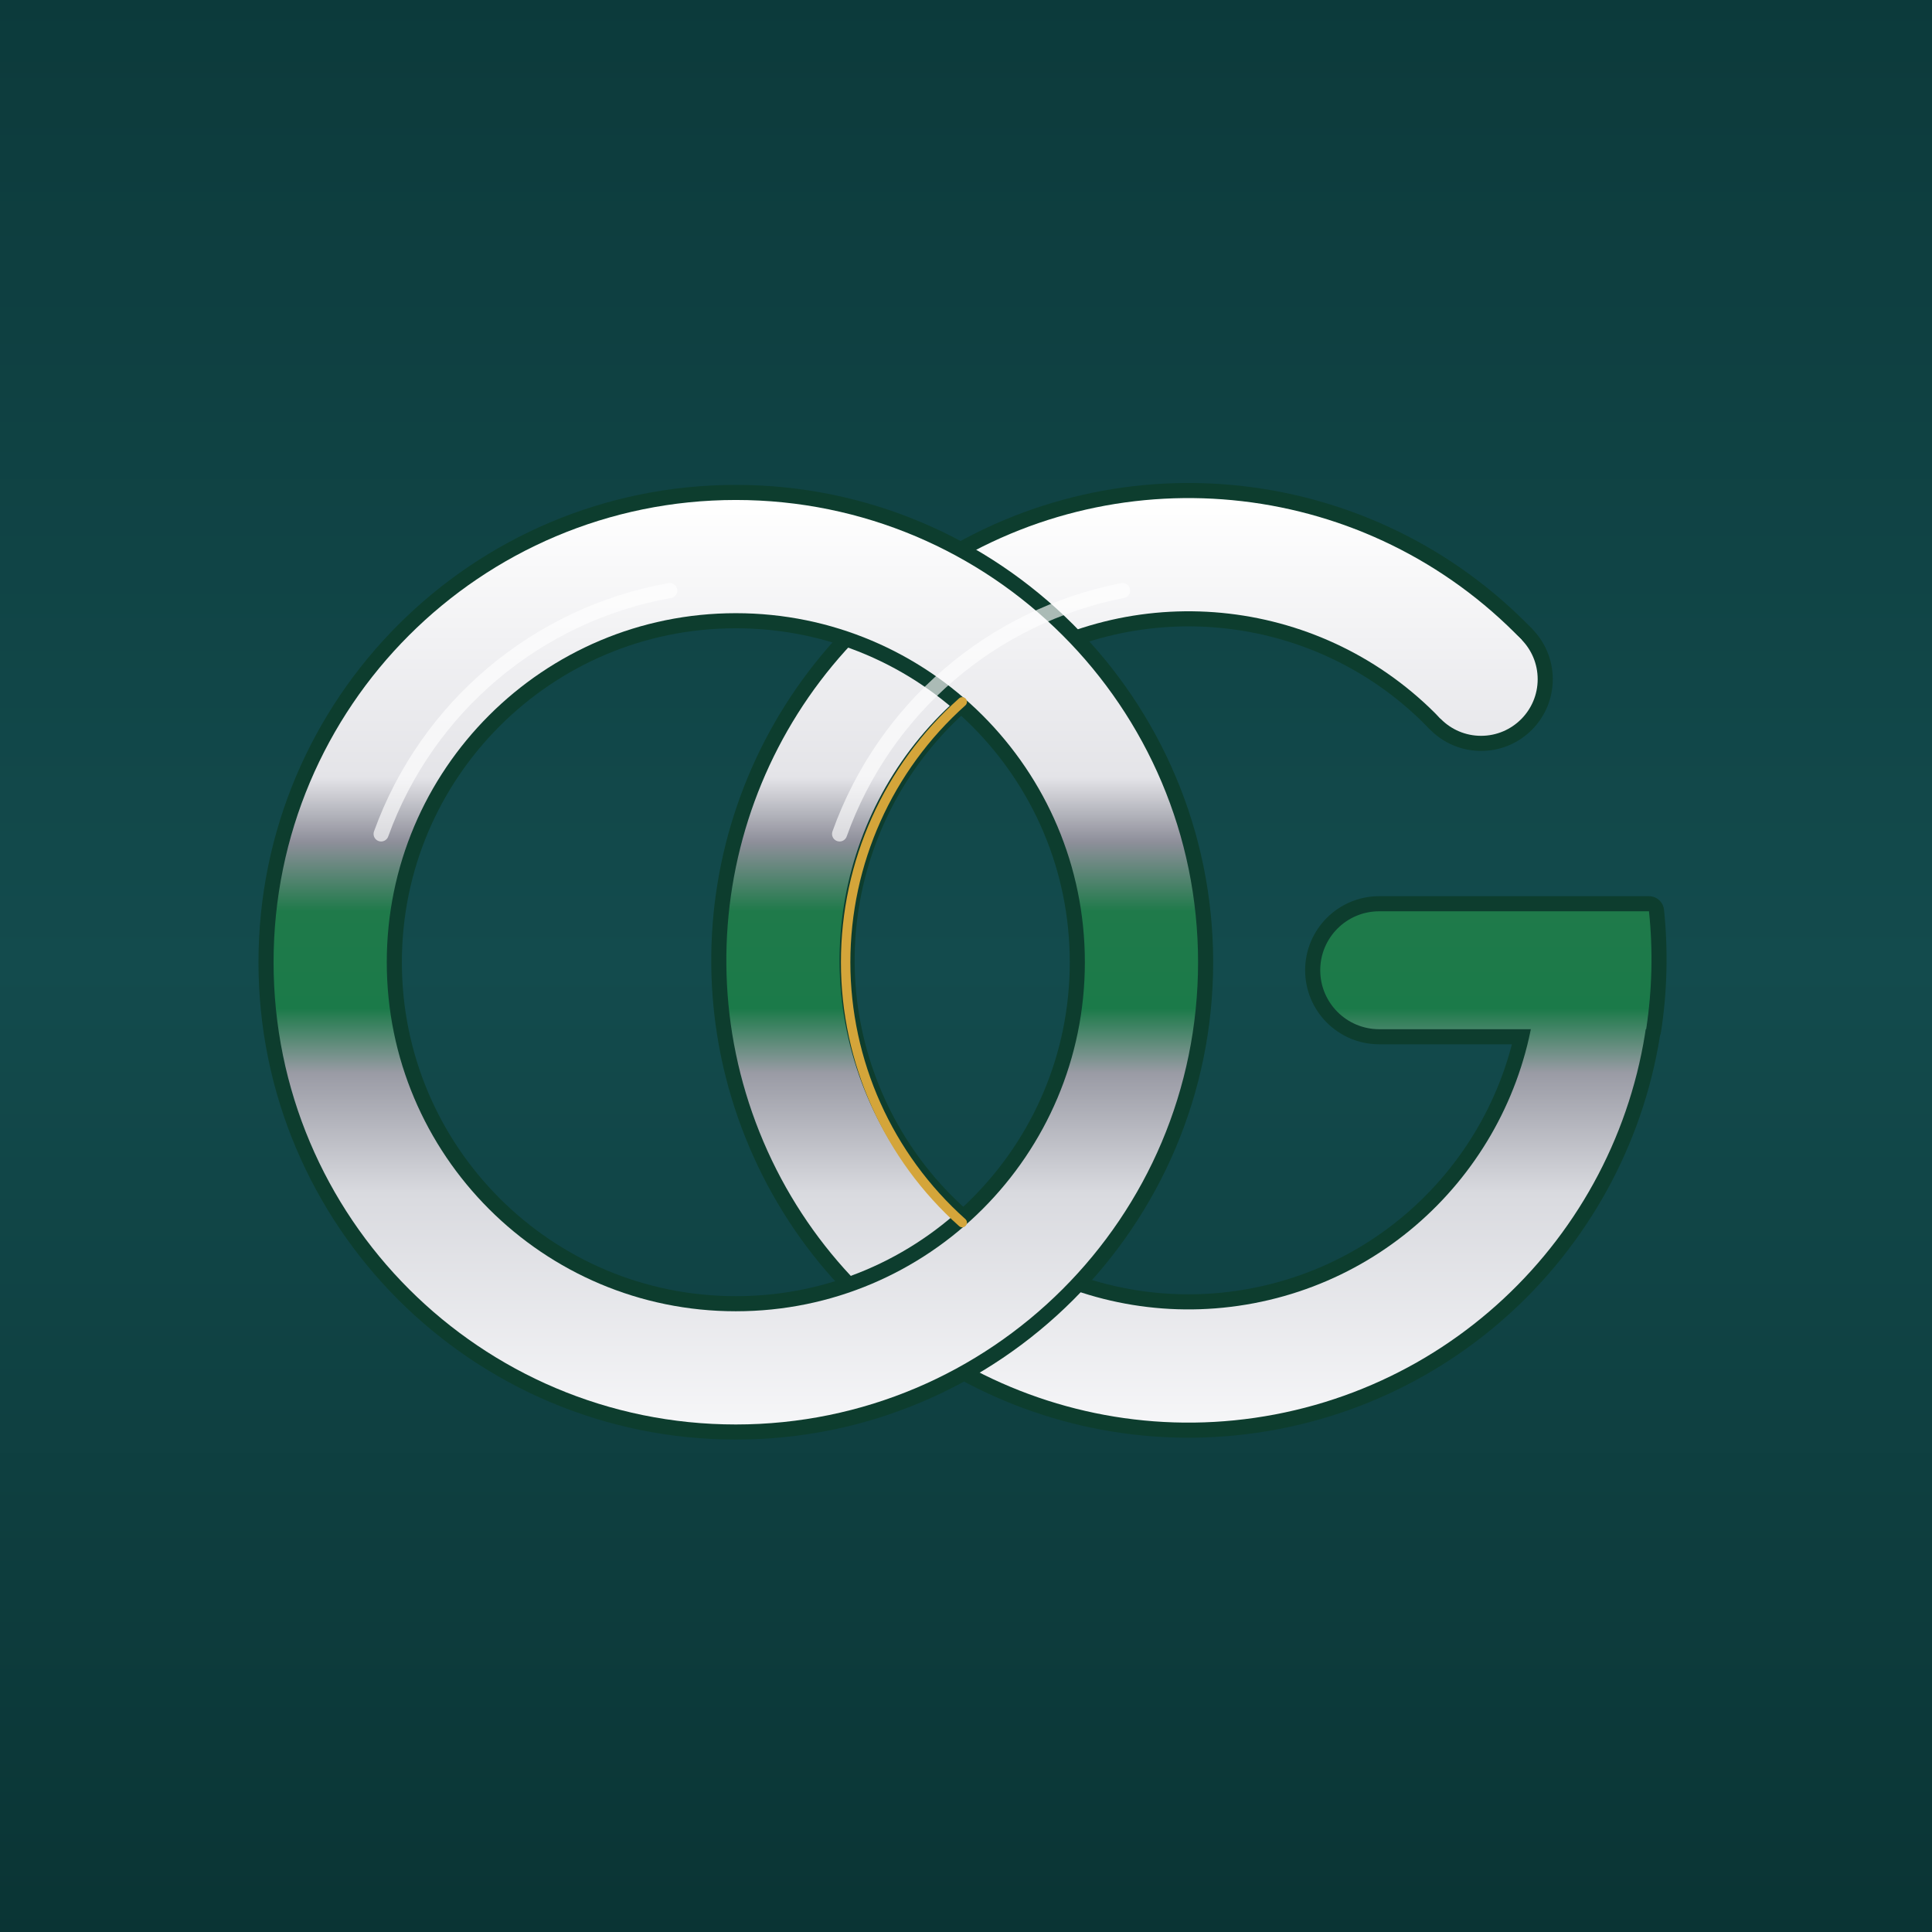
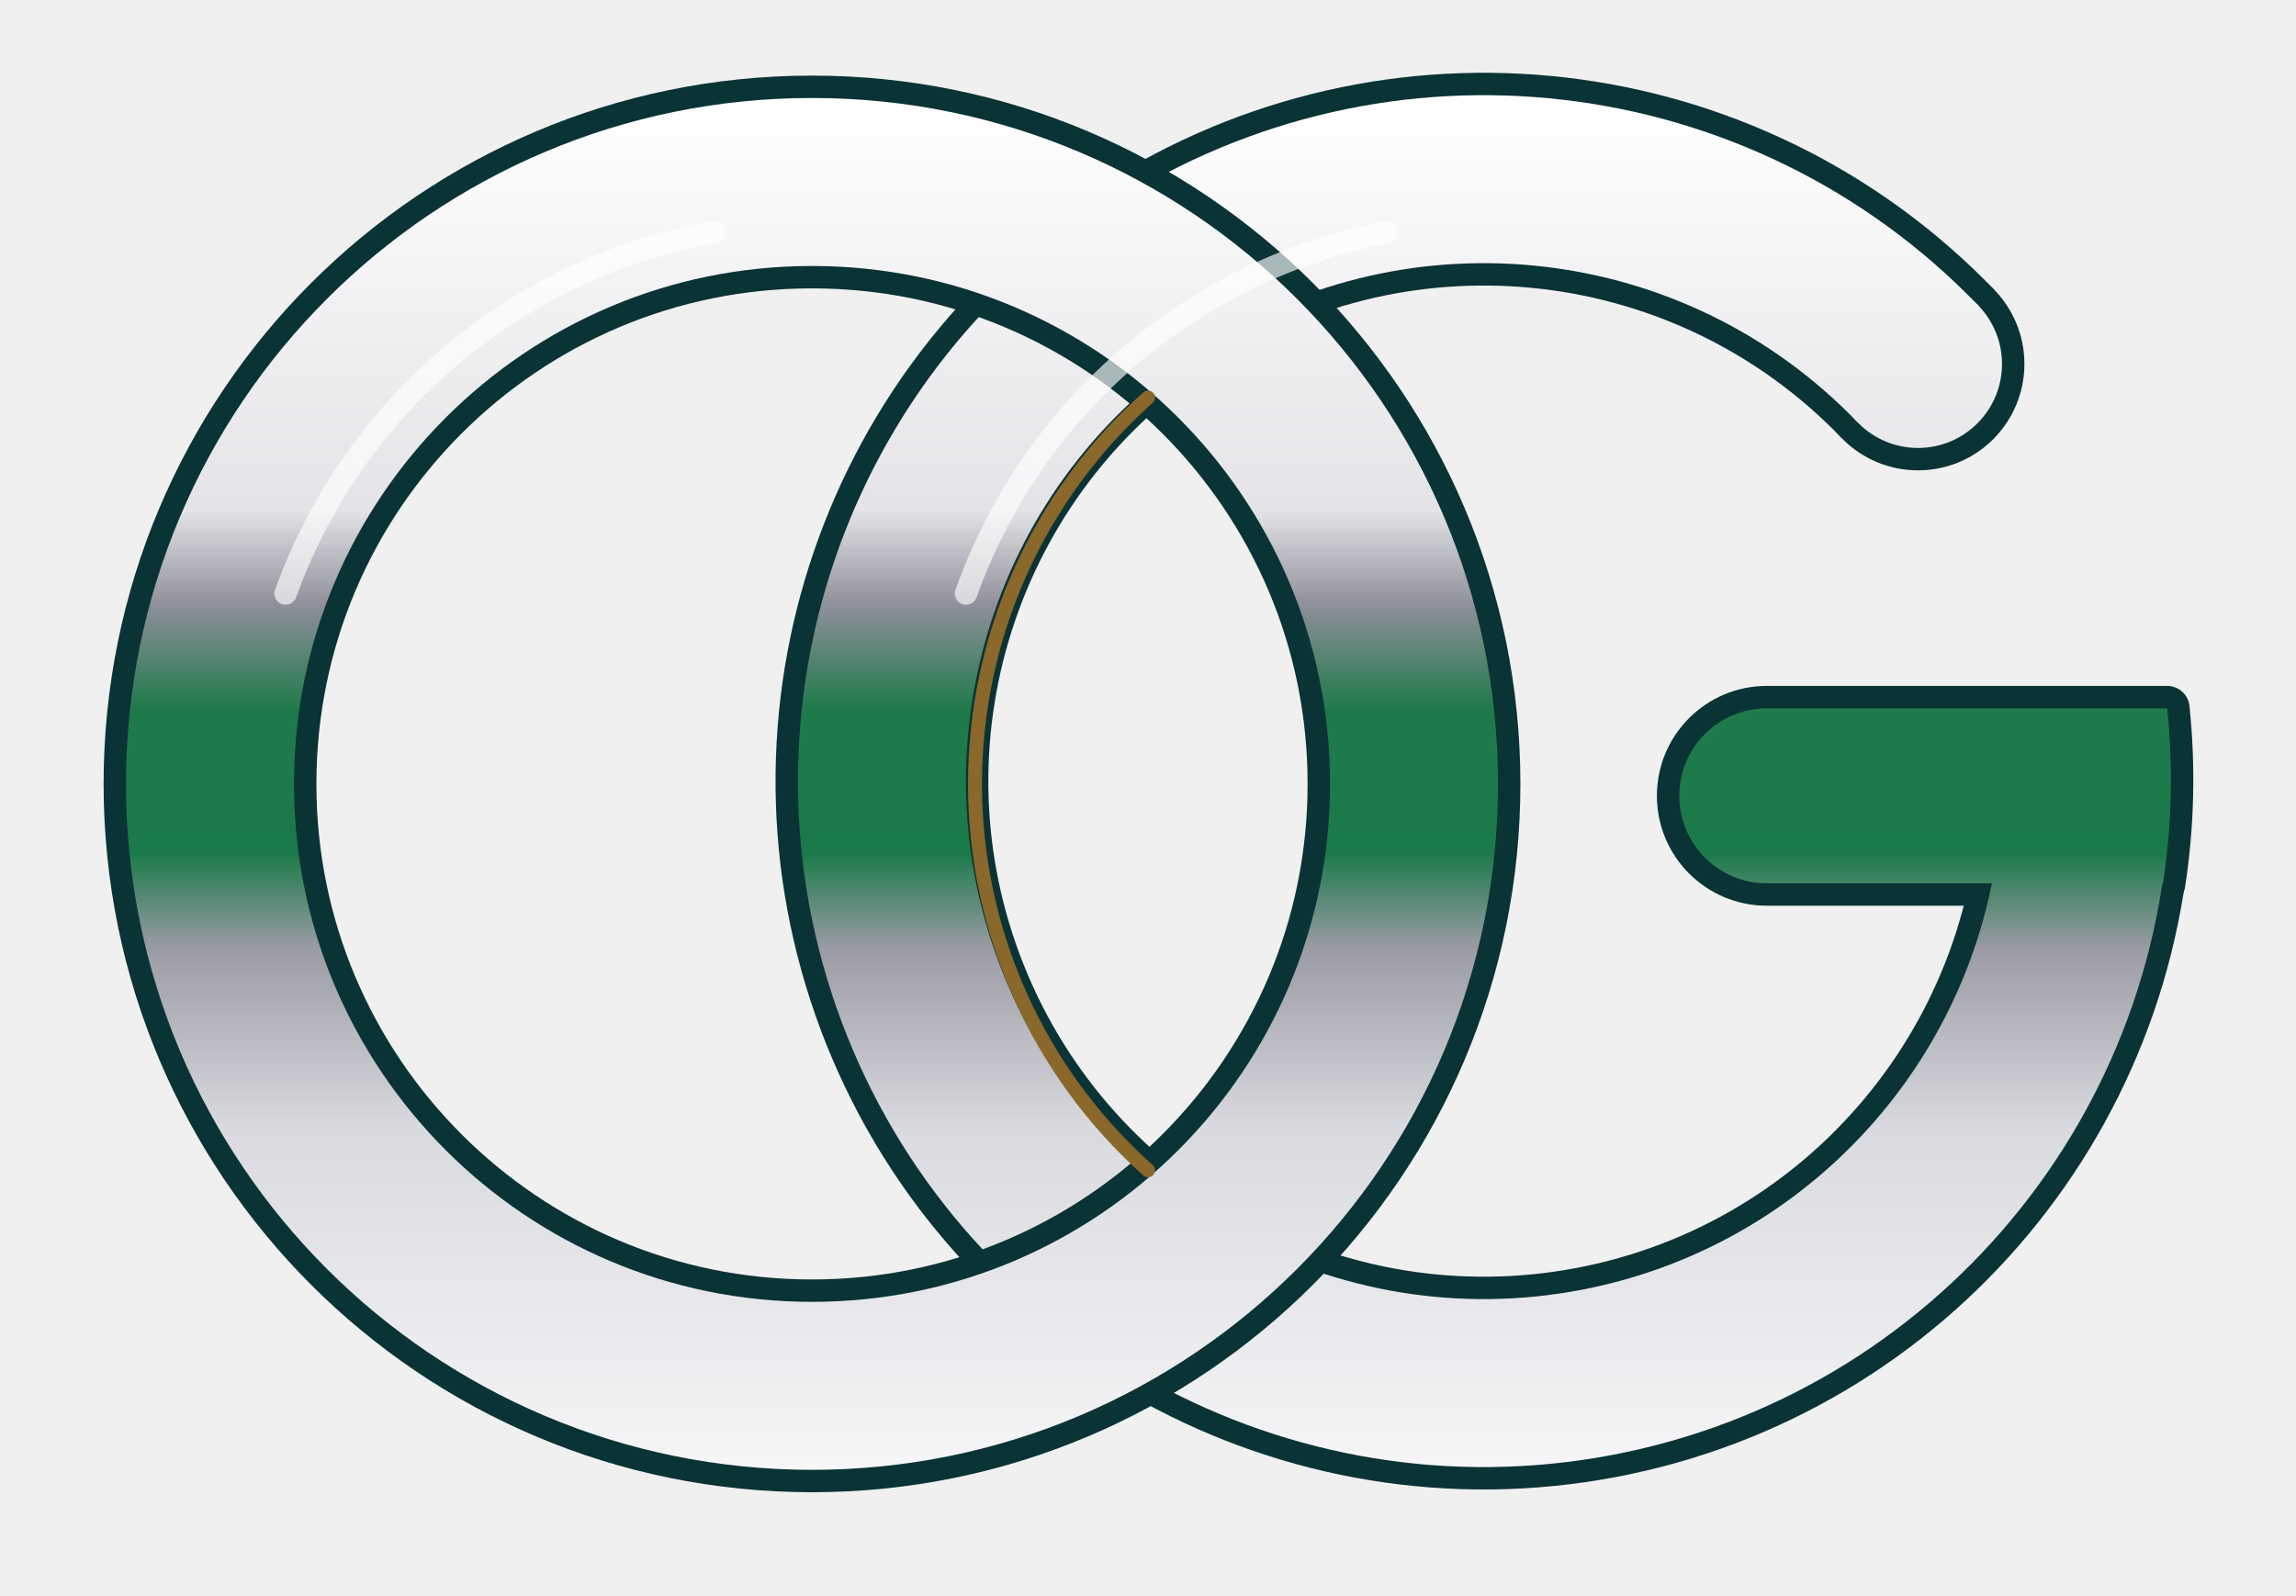
- <svg xmlns="http://www.w3.org/2000/svg" viewBox="0 0 1024 1024" width="4096" height="4096">
+ <svg xmlns="http://www.w3.org/2000/svg" width="820" height="570" viewBox="100 230 820 570">
  <defs>
-     <linearGradient id="bg" x1="0" y1="0" x2="0" y2="1">
-       <stop offset="0" stop-color="#0c3a3b" />
-       <stop offset="0.5" stop-color="#134b4d" />
-       <stop offset="1" stop-color="#0a3434" />
-     </linearGradient>
-     <linearGradient id="metal" gradientUnits="userSpaceOnUse" x1="0" y1="265" x2="0" y2="755">
+     <linearGradient id="og-metal" gradientUnits="userSpaceOnUse" x1="0" y1="265" x2="0" y2="755">
      <stop offset="0" stop-color="#ffffff" />
-       <stop offset="0.3" stop-color="#e4e4e8" />
-       <stop offset="0.37" stop-color="#8e8f9a" />
-       <stop offset="0.445" stop-color="#1f7a4a" />
-       <stop offset="0.55" stop-color="#1b7a49" />
-       <stop offset="0.62" stop-color="#9a9ba5" />
-       <stop offset="0.75" stop-color="#d9dadf" />
+       <stop offset=".3" stop-color="#e4e4e8" />
+       <stop offset=".37" stop-color="#8e8f9a" />
+       <stop offset=".445" stop-color="#1f7a4a" />
+       <stop offset=".55" stop-color="#1b7a49" />
+       <stop offset=".62" stop-color="#9a9ba5" />
+       <stop offset=".75" stop-color="#d9dadf" />
      <stop offset="1" stop-color="#f6f6f8" />
    </linearGradient>
-     <clipPath id="bot">
-       <rect x="380" y="512" width="330" height="300" />
-     </clipPath>
-     <g id="G">
-       <path d="M785 360 A215 215 0 1 0 845 510" fill="none" stroke="url(#metal)" stroke-width="60" stroke-linecap="butt" />
-       <circle cx="785" cy="360" r="30" fill="url(#metal)" />
-       <path d="M731 483 H874 A245 245 0 0 1 872.5 545.5 H731 A31 31 0 0 1 731 483 Z" fill="url(#metal)" />
-     </g>
-     <g id="Gout" fill="none" stroke="#0d3d2e" stroke-linejoin="round">
-       <path d="M785 360 A215 215 0 1 0 845 510" stroke-width="76" stroke-linecap="butt" />
-       <circle cx="785" cy="360" r="38" fill="#0d3d2e" stroke="none" />
-       <path d="M731 483 H874 A245 245 0 0 1 872.5 545.5 H731 A31 31 0 0 1 731 483 Z" stroke-width="16" fill="#0d3d2e" />
-     </g>
  </defs>
-   <rect width="1024" height="1024" fill="url(#bg)" />
-   <use href="#Gout" />
-   <use href="#G" />
-   <circle cx="390" cy="510" r="215" fill="none" stroke="#0d3d2e" stroke-width="76" />
-   <circle cx="390" cy="510" r="215" fill="none" stroke="url(#metal)" stroke-width="60" />
-   <g clip-path="url(#bot)" />
-   <path d="M510 372 A185 185 0 0 0 510 648" fill="none" stroke="#d4a53a" stroke-width="5" stroke-linecap="round" />
-   <g fill="none" stroke="#fff" stroke-opacity="0.65" stroke-width="8" stroke-linecap="round">
+   <g fill="none" stroke="#0A3335" stroke-linejoin="round">
+     <path d="M785 360 A215 215 0 1 0 845 510" stroke-width="76" stroke-linecap="butt" />
+     <circle cx="785" cy="360" r="38" fill="#0A3335" stroke="none" />
+     <path d="M731 483 H874 A245 245 0 0 1 872.5 545.5 H731 A31 31 0 0 1 731 483 Z" stroke-width="16" fill="#0A3335" />
+   </g>
+   <g fill="none">
+     <path d="M785 360 A215 215 0 1 0 845 510" stroke="url(#og-metal)" stroke-width="60" stroke-linecap="butt" />
+     <circle cx="785" cy="360" r="30" fill="url(#og-metal)" />
+     <path d="M731 483 H874 A245 245 0 0 1 872.5 545.5 H731 A31 31 0 0 1 731 483 Z" fill="url(#og-metal)" />
+   </g>
+   <circle cx="390" cy="510" r="215" fill="none" stroke="#0A3335" stroke-width="76" />
+   <circle cx="390" cy="510" r="215" fill="none" stroke="url(#og-metal)" stroke-width="60" />
+   <path d="M510 372 A185 185 0 0 0 510 648" fill="none" stroke="#8A672A" stroke-width="5" stroke-linecap="round" />
+   <g fill="none" stroke="#ffffff" stroke-opacity=".65" stroke-width="8" stroke-linecap="round">
    <path d="M202 442 A200 200 0 0 1 355 313" />
    <path d="M445 442 A200 200 0 0 1 595 313" />
  </g>
</svg>
